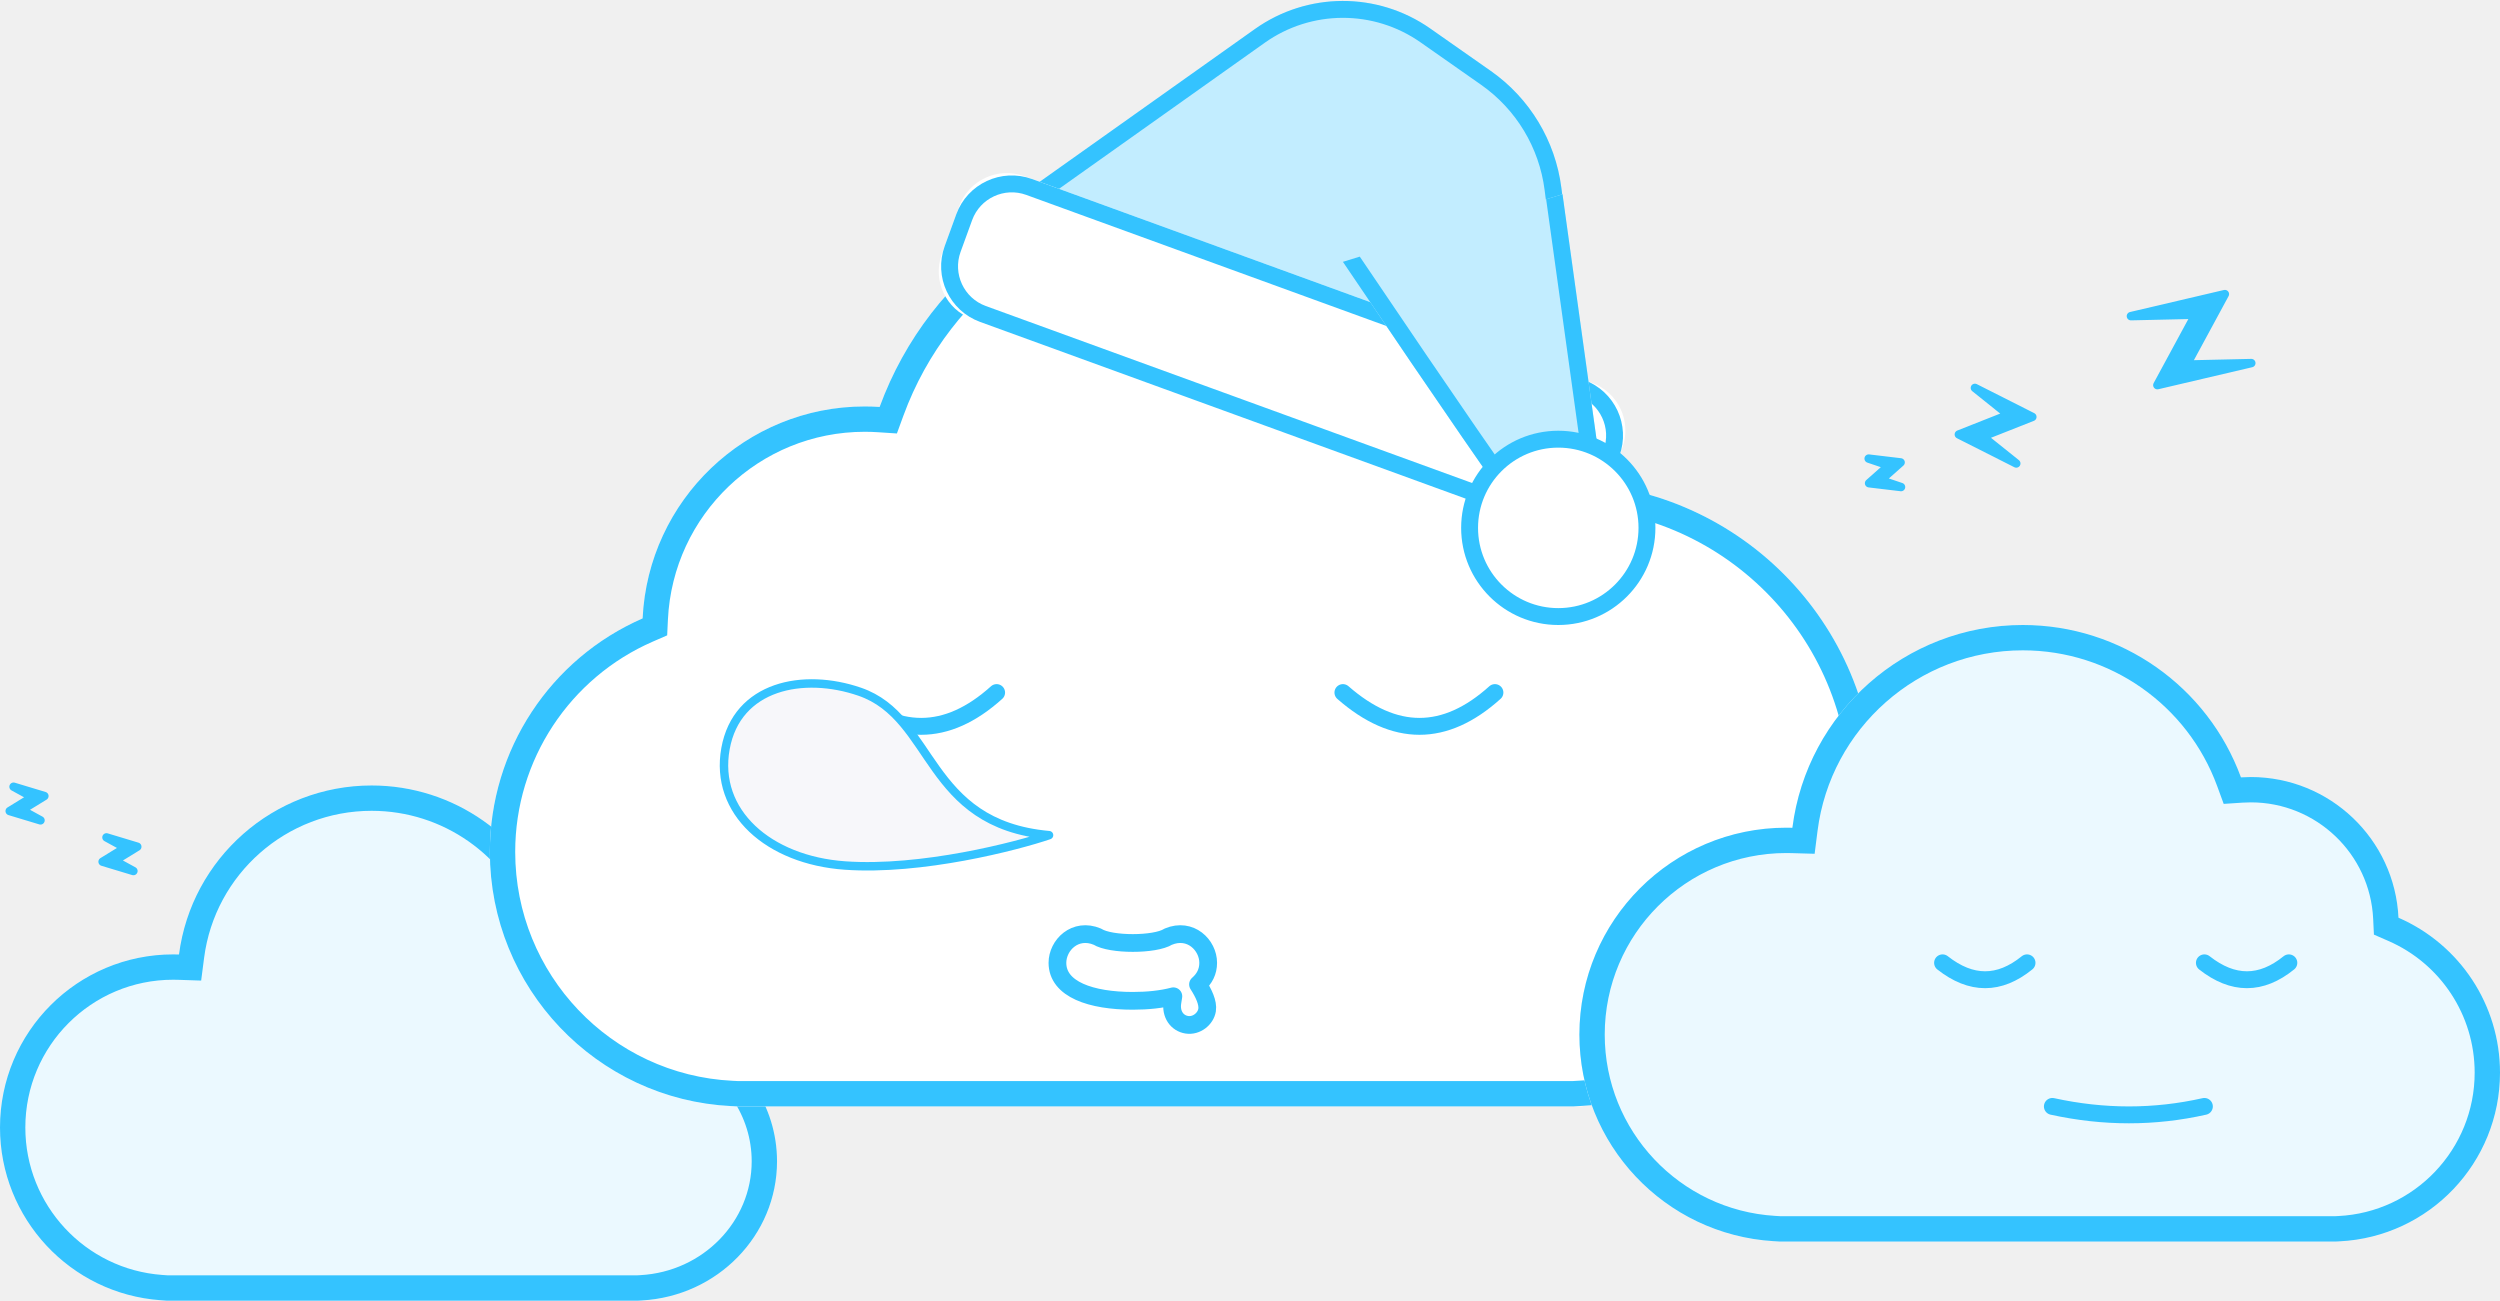
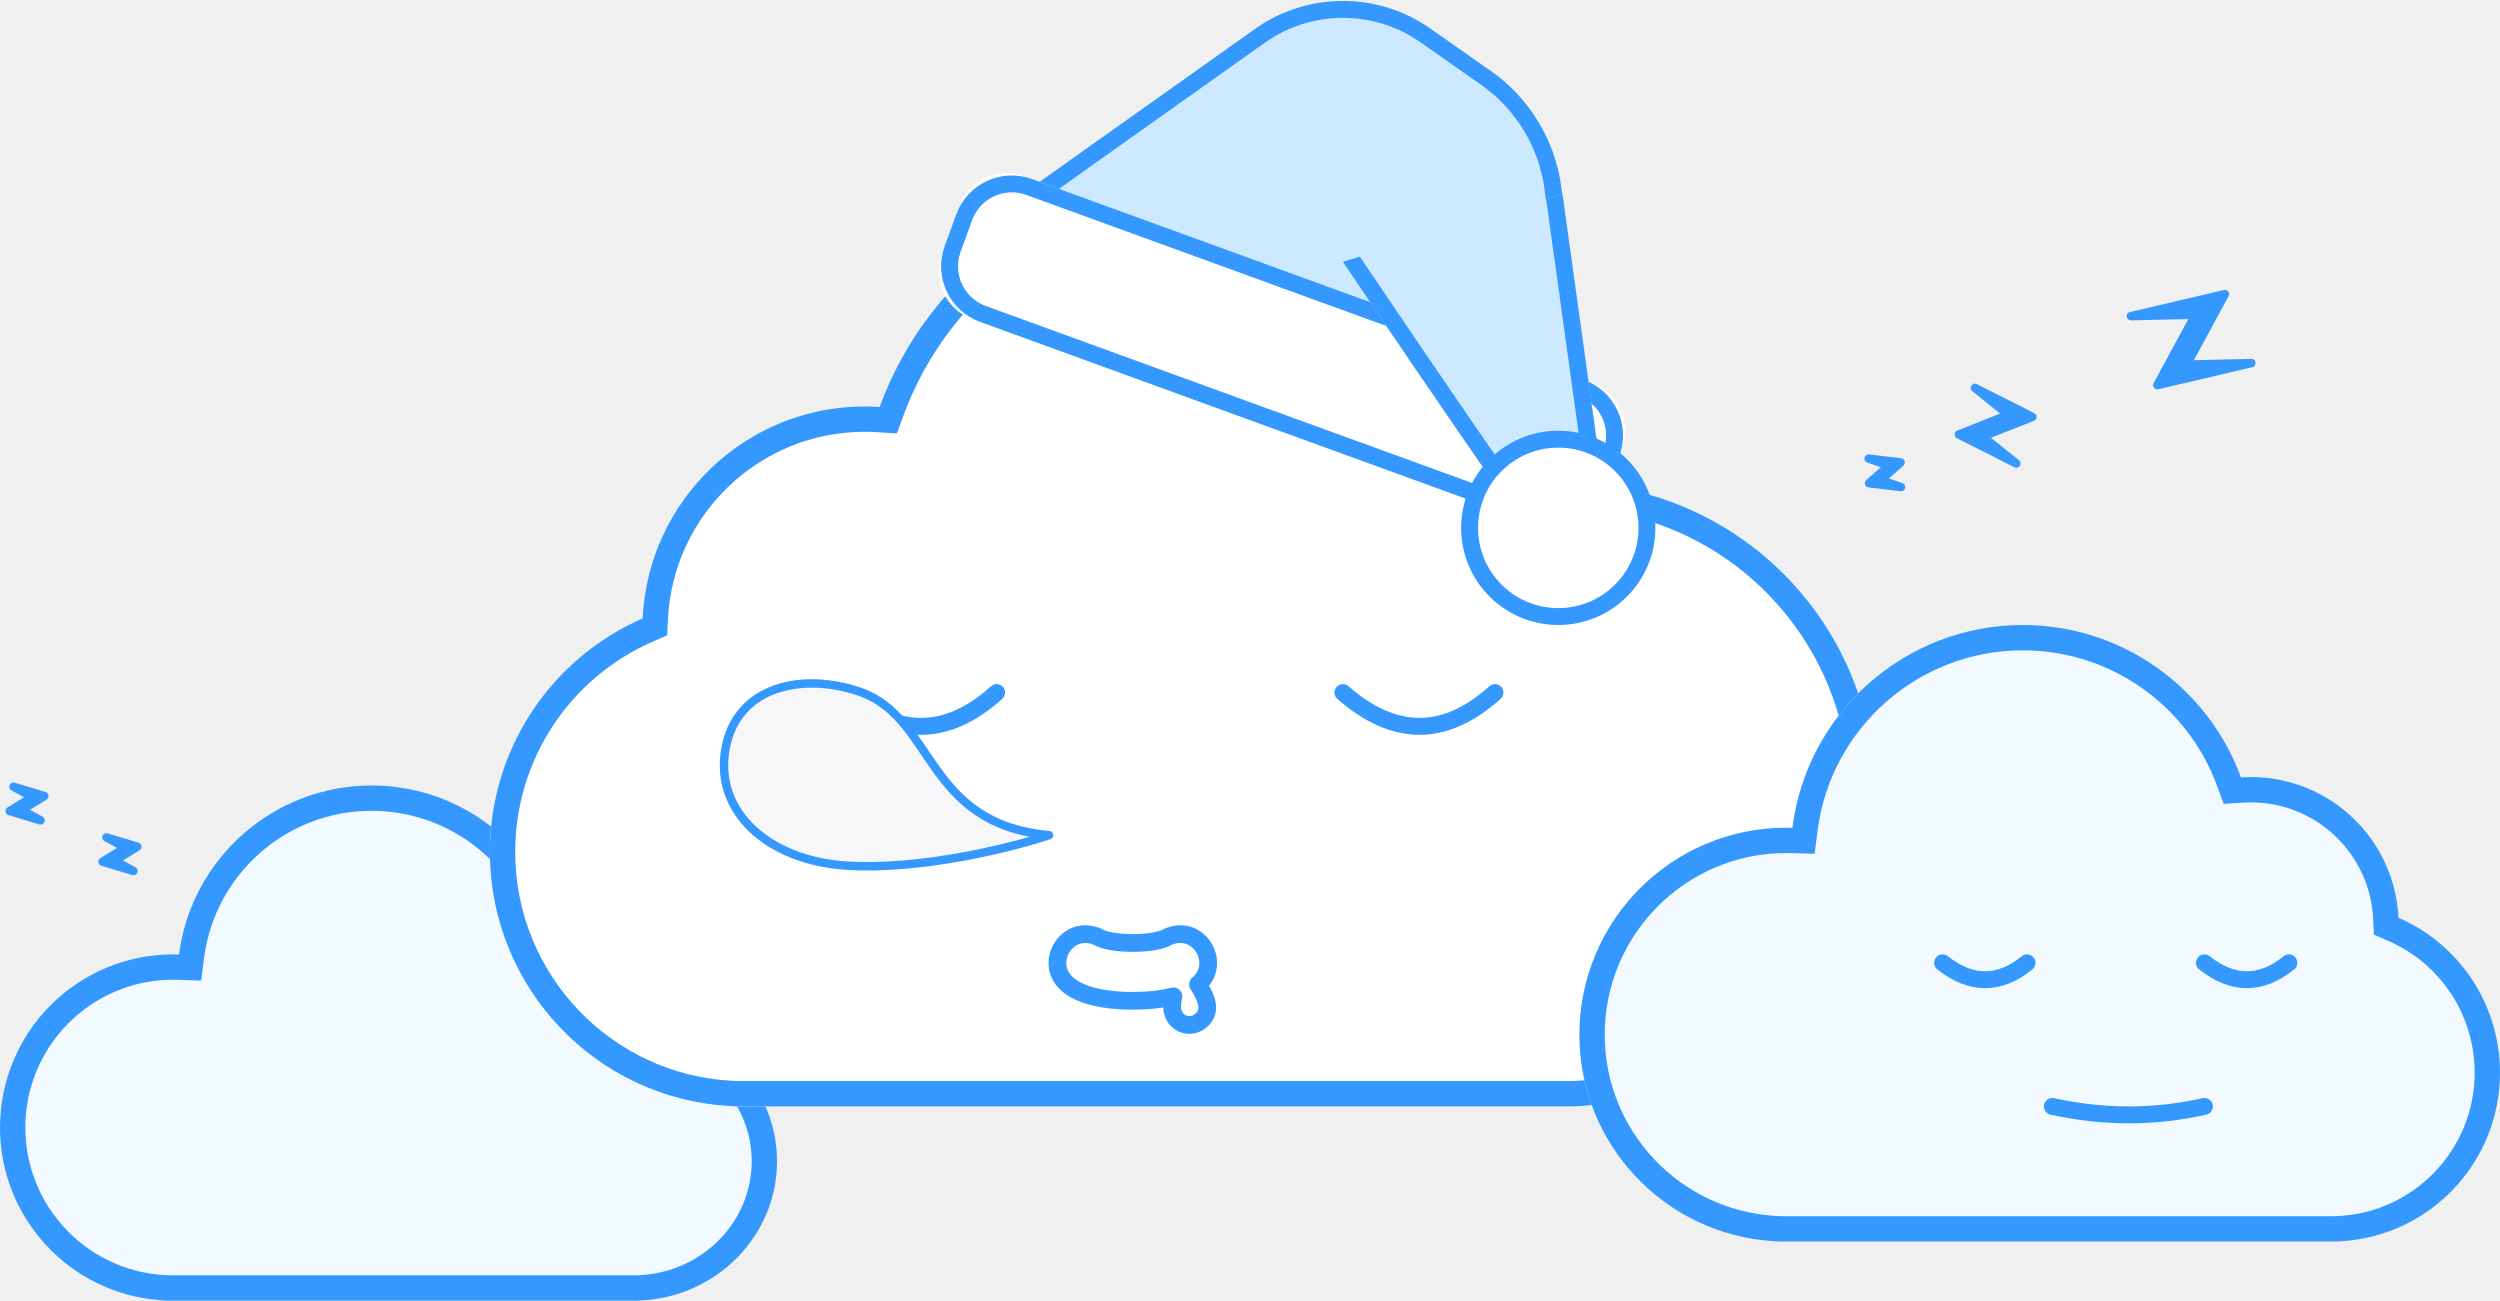
<svg xmlns="http://www.w3.org/2000/svg" xmlns:xlink="http://www.w3.org/1999/xlink" viewBox="0 0 296 154" version="1.1" id="B1L2_gmCf">
-   <style>@-webkit-keyframes BJGxUhulmCz_SJZ259LAG_Animation{0%{-webkit-transform: scale(1, 1);transform: scale(1, 1);}38.33%{-webkit-transform: scale(1.14, 1.12);transform: scale(1.14, 1.12);}75%{-webkit-transform: scale(1, 1);transform: scale(1, 1);}100%{-webkit-transform: scale(1, 1);transform: scale(1, 1);}}@keyframes BJGxUhulmCz_SJZ259LAG_Animation{0%{-webkit-transform: scale(1, 1);transform: scale(1, 1);}38.33%{-webkit-transform: scale(1.14, 1.12);transform: scale(1.14, 1.12);}75%{-webkit-transform: scale(1, 1);transform: scale(1, 1);}100%{-webkit-transform: scale(1, 1);transform: scale(1, 1);}}@-webkit-keyframes BJbeIndgQAG_ryJhncICz_Animation{0%{-webkit-transform: scale(1.05, 1.05);transform: scale(1.05, 1.05);}38.33%{-webkit-transform: scale(1, 1);transform: scale(1, 1);}75%{-webkit-transform: scale(1.05, 1.05);transform: scale(1.05, 1.05);}100%{-webkit-transform: scale(1.05, 1.05);transform: scale(1.05, 1.05);}}@keyframes BJbeIndgQAG_ryJhncICz_Animation{0%{-webkit-transform: scale(1.05, 1.05);transform: scale(1.05, 1.05);}38.33%{-webkit-transform: scale(1, 1);transform: scale(1, 1);}75%{-webkit-transform: scale(1.05, 1.05);transform: scale(1.05, 1.05);}100%{-webkit-transform: scale(1.05, 1.05);transform: scale(1.05, 1.05);}}@-webkit-keyframes ryoU2uem0z_SJ5TWo8RG_Animation{0%{-webkit-transform: translate(0px, 0px);transform: translate(0px, 0px);}50%{-webkit-transform: translate(0px, 3px);transform: translate(0px, 3px);}100%{-webkit-transform: translate(0px, 0px);transform: translate(0px, 0px);}}@keyframes ryoU2uem0z_SJ5TWo8RG_Animation{0%{-webkit-transform: translate(0px, 0px);transform: translate(0px, 0px);}50%{-webkit-transform: translate(0px, 3px);transform: translate(0px, 3px);}100%{-webkit-transform: translate(0px, 0px);transform: translate(0px, 0px);}}#B1L2_gmCf *{-webkit-animation-duration: 2s;animation-duration: 2s;-webkit-animation-iteration-count: infinite;animation-iteration-count: infinite;-webkit-animation-timing-function: cubic-bezier(0, 0, 1, 1);animation-timing-function: cubic-bezier(0, 0, 1, 1);}#ryg8h_lmRG{stroke: none;stroke-width: 1;fill: none;}#Byb8n_gmAG{-webkit-transform:  translate(-534px, -230px);transform:  translate(-534px, -230px);}#ByzU3dxXCG{-webkit-transform:  translate(534px, 218px);transform:  translate(534px, 218px);}#SkELndgXCf{fill: #EBF9FF;}#SyrLhOlXAG{stroke: #34C3FF;stroke-width: 3;}#B1LU2Og7AM{stroke: #34C3FF;fill: #34C3FF;-webkit-transform:  translate(223.1651px, 67.98205px) scale(-1, 1) rotate(60deg) translate(-223.1651px, -67.98205px);transform:  translate(223.1651px, 67.98205px) scale(-1, 1) rotate(60deg) translate(-223.1651px, -67.98205px);}#S1P8ndxQRG{stroke: #34C3FF;fill: #34C3FF;-webkit-transform:  translate(14.20069px, 113.1391px) scale(-1, 1) rotate(50deg) translate(-14.20069px, -113.1391px);transform:  translate(14.20069px, 113.1391px) scale(-1, 1) rotate(50deg) translate(-14.20069px, -113.1391px);}#rJd8nOxX0z{stroke: #34C3FF;fill: #34C3FF;-webkit-transform:  translate(3.200686px, 107.1391px) scale(-1, 1) rotate(50deg) translate(-3.200686px, -107.1391px);transform:  translate(3.200686px, 107.1391px) scale(-1, 1) rotate(50deg) translate(-3.200686px, -107.1391px);}#HyY83OlX0G{stroke: #34C3FF;fill: #34C3FF;-webkit-transform:  translate(236.2781px, 62.40137px) scale(-1, 1) rotate(40deg) translate(-236.2781px, -62.40137px);transform:  translate(236.2781px, 62.40137px) scale(-1, 1) rotate(40deg) translate(-236.2781px, -62.40137px);}#H15I3_emRM{stroke: #34C3FF;fill: #34C3FF;-webkit-transform:  translate(259.4279px, 52.21121px) scale(-1, 1) rotate(80deg) translate(-259.4279px, -52.21121px);transform:  translate(259.4279px, 52.21121px) scale(-1, 1) rotate(80deg) translate(-259.4279px, -52.21121px);}#ryoU2uem0z{-webkit-transform:  translate(58px, 0px);transform:  translate(58px, 0px);}#H1hL3_lQ0z{-webkit-transform:  translate(82px, 88px) scale(-1, 1) translate(-82px, -88px);transform:  translate(82px, 88px) scale(-1, 1) translate(-82px, -88px);}#rka8n_eQAf{fill: #FFFFFF;}#HJAI3_lXRf{stroke: #34C3FF;stroke-width: 3;}#SyJgLnulX0M{stroke: #34C3FF;stroke-width: 2;-webkit-transform:  translate(51px, 96px) scale(1, -1) translate(-51px, -96px);transform:  translate(51px, 96px) scale(1, -1) translate(-51px, -96px);}#rJee82Oe70f{stroke: #34C3FF;stroke-width: 2;-webkit-transform:  translate(110px, 96px) scale(1, -1) translate(-110px, -96px);transform:  translate(110px, 96px) scale(1, -1) translate(-110px, -96px);}#BJbeIndgQAG{stroke: #34C3FF;stroke-width: 2;}#BJGxUhulmCz{stroke: #34C3FF;fill: #F7F7FA;-webkit-transform:  translate(47.02143px, 105.7329px) rotate(17deg) translate(-47.02143px, -105.7329px);transform:  translate(47.02143px, 105.7329px) rotate(17deg) translate(-47.02143px, -105.7329px);}#HyQg82ulm0f{-webkit-transform:  translate(51px, 0px);transform:  translate(51px, 0px);}#S14xU3_xXCz{-webkit-transform:  translate(50.54008px, 34.50554px) rotate(20deg) translate(-50.54008px, -34.50554px);transform:  translate(50.54008px, 34.50554px) rotate(20deg) translate(-50.54008px, -34.50554px);}#S1SlL2OgXCM{fill: #C2EDFF;}#HJUlUhdgmRf{stroke: #34C3FF;stroke-width: 2;}#SkveI2dgQCG{-webkit-transform:  translate(42.79769px, 53.54998px) rotate(20deg) translate(-42.79769px, -53.54998px);transform:  translate(42.79769px, 53.54998px) rotate(20deg) translate(-42.79769px, -53.54998px);}#HkugIh_emCf{fill: #FFFFFF;}#BJYgL2dlQCG{stroke: #34C3FF;stroke-width: 2;}#HJ5lU2OgXCG{fill: #C2EDFF;}#H1olL3uxmRM{fill: #34C3FF;}#rk3gInOemRM{stroke: #34C3FF;stroke-width: 2;fill: #FFFFFF;}#SyplL2_x70M{-webkit-transform:  translate(187px, 86px);transform:  translate(187px, 86px);}#HyyZ82uxmRz{fill: #EBF9FF;}#rylWIhuxm0f{stroke: #34C3FF;stroke-width: 3;}#S1Z-U2ulQAG{stroke: #34C3FF;stroke-width: 2;-webkit-transform:  translate(65px, 57.5px) scale(1, -1) translate(-65px, -57.5px);transform:  translate(65px, 57.5px) scale(1, -1) translate(-65px, -57.5px);}#rJGW82dxXCz{stroke: #34C3FF;stroke-width: 2;-webkit-transform:  translate(48px, 41px) scale(1, -1) translate(-48px, -41px);transform:  translate(48px, 41px) scale(1, -1) translate(-48px, -41px);}#BJXbLn_lX0f{stroke: #34C3FF;stroke-width: 2;-webkit-transform:  translate(79px, 41px) scale(1, -1) translate(-79px, -41px);transform:  translate(79px, 41px) scale(1, -1) translate(-79px, -41px);}#B1LU2Og7AM_rJSaevbym{-webkit-transform-origin: 50% 50%;transform-origin: 50% 50%;transform-box: fill-box;-webkit-transform: scale(1, 1);transform: scale(1, 1);}#B1LU2Og7AM_rJY0lPZJ7{-webkit-transform-origin: 50% 50%;transform-origin: 50% 50%;transform-box: fill-box;-webkit-transform: translate(0px, 0px);transform: translate(0px, 0px);}#B1LU2Og7AM_B1TyzvW1Q{-webkit-transform-origin: 50% 50%;transform-origin: 50% 50%;transform-box: fill-box;-webkit-transform: rotate(0deg);transform: rotate(0deg);}#ryoU2uem0z_SJ5TWo8RG{-webkit-animation-name: ryoU2uem0z_SJ5TWo8RG_Animation;animation-name: ryoU2uem0z_SJ5TWo8RG_Animation;-webkit-transform-origin: 50% 50%;transform-origin: 50% 50%;transform-box: fill-box;-webkit-transform: translate(0px, 0px);transform: translate(0px, 0px);}#BJbeIndgQAG_ryJhncICz{-webkit-animation-name: BJbeIndgQAG_ryJhncICz_Animation;animation-name: BJbeIndgQAG_ryJhncICz_Animation;-webkit-transform-origin: 0% 50%;transform-origin: 0% 50%;transform-box: fill-box;-webkit-transform: scale(1.05, 1.05);transform: scale(1.05, 1.05);}#BJGxUhulmCz_SJZ259LAG{-webkit-animation-name: BJGxUhulmCz_SJZ259LAG_Animation;animation-name: BJGxUhulmCz_SJZ259LAG_Animation;-webkit-animation-timing-function: cubic-bezier(0.42, 0, 1, 1);animation-timing-function: cubic-bezier(0.42, 0, 1, 1);-webkit-transform-origin: 100% 50%;transform-origin: 100% 50%;transform-box: fill-box;-webkit-transform: scale(1, 1);transform: scale(1, 1);}</style>
+   <style>@-webkit-keyframes BJGxUhulmCz_SJZ259LAG_Animation{0%{-webkit-transform: scale(1, 1);transform: scale(1, 1);}38.33%{-webkit-transform: scale(1.14, 1.12);transform: scale(1.14, 1.12);}75%{-webkit-transform: scale(1, 1);transform: scale(1, 1);}100%{-webkit-transform: scale(1, 1);transform: scale(1, 1);}}@keyframes BJGxUhulmCz_SJZ259LAG_Animation{0%{-webkit-transform: scale(1, 1);transform: scale(1, 1);}38.33%{-webkit-transform: scale(1.14, 1.12);transform: scale(1.14, 1.12);}75%{-webkit-transform: scale(1, 1);transform: scale(1, 1);}100%{-webkit-transform: scale(1, 1);transform: scale(1, 1);}}@-webkit-keyframes BJbeIndgQAG_ryJhncICz_Animation{0%{-webkit-transform: scale(1.05, 1.05);transform: scale(1.05, 1.05);}38.33%{-webkit-transform: scale(1, 1);transform: scale(1, 1);}75%{-webkit-transform: scale(1.05, 1.05);transform: scale(1.05, 1.05);}100%{-webkit-transform: scale(1.05, 1.05);transform: scale(1.05, 1.05);}}@keyframes BJbeIndgQAG_ryJhncICz_Animation{0%{-webkit-transform: scale(1.05, 1.05);transform: scale(1.05, 1.05);}38.33%{-webkit-transform: scale(1, 1);transform: scale(1, 1);}75%{-webkit-transform: scale(1.05, 1.05);transform: scale(1.05, 1.05);}100%{-webkit-transform: scale(1.05, 1.05);transform: scale(1.05, 1.05);}}@-webkit-keyframes ryoU2uem0z_SJ5TWo8RG_Animation{0%{-webkit-transform: translate(0px, 0px);transform: translate(0px, 0px);}50%{-webkit-transform: translate(0px, 3px);transform: translate(0px, 3px);}100%{-webkit-transform: translate(0px, 0px);transform: translate(0px, 0px);}}@keyframes ryoU2uem0z_SJ5TWo8RG_Animation{0%{-webkit-transform: translate(0px, 0px);transform: translate(0px, 0px);}50%{-webkit-transform: translate(0px, 3px);transform: translate(0px, 3px);}100%{-webkit-transform: translate(0px, 0px);transform: translate(0px, 0px);}}#B1L2_gmCf *{-webkit-animation-duration: 2s;animation-duration: 2s;-webkit-animation-iteration-count: infinite;animation-iteration-count: infinite;-webkit-animation-timing-function: cubic-bezier(0, 0, 1, 1);animation-timing-function: cubic-bezier(0, 0, 1, 1);}#ryg8h_lmRG{stroke: none;stroke-width: 1;fill: none;}#Byb8n_gmAG{-webkit-transform:  translate(-534px, -230px);transform:  translate(-534px, -230px);}#ByzU3dxXCG{-webkit-transform:  translate(534px, 218px);transform:  translate(534px, 218px);}#SkELndgXCf{fill: #f2faff;}#SyrLhOlXAG{stroke: #3498ff;stroke-width: 3;}#B1LU2Og7AM{stroke: #3498ff;fill: #3498ff;-webkit-transform:  translate(223.1651px, 67.98205px) scale(-1, 1) rotate(60deg) translate(-223.1651px, -67.98205px);transform:  translate(223.1651px, 67.98205px) scale(-1, 1) rotate(60deg) translate(-223.1651px, -67.98205px);}#S1P8ndxQRG{stroke: #3498ff;fill: #3498ff;-webkit-transform:  translate(14.20069px, 113.1391px) scale(-1, 1) rotate(50deg) translate(-14.20069px, -113.1391px);transform:  translate(14.20069px, 113.1391px) scale(-1, 1) rotate(50deg) translate(-14.20069px, -113.1391px);}#rJd8nOxX0z{stroke: #3498ff;fill: #3498ff;-webkit-transform:  translate(3.200686px, 107.1391px) scale(-1, 1) rotate(50deg) translate(-3.200686px, -107.1391px);transform:  translate(3.200686px, 107.1391px) scale(-1, 1) rotate(50deg) translate(-3.200686px, -107.1391px);}#HyY83OlX0G{stroke: #3498ff;fill: #3498ff;-webkit-transform:  translate(236.2781px, 62.40137px) scale(-1, 1) rotate(40deg) translate(-236.2781px, -62.40137px);transform:  translate(236.2781px, 62.40137px) scale(-1, 1) rotate(40deg) translate(-236.2781px, -62.40137px);}#H15I3_emRM{stroke: #3498ff;fill: #3498ff;-webkit-transform:  translate(259.4279px, 52.21121px) scale(-1, 1) rotate(80deg) translate(-259.4279px, -52.21121px);transform:  translate(259.4279px, 52.21121px) scale(-1, 1) rotate(80deg) translate(-259.4279px, -52.21121px);}#ryoU2uem0z{-webkit-transform:  translate(58px, 0px);transform:  translate(58px, 0px);}#H1hL3_lQ0z{-webkit-transform:  translate(82px, 88px) scale(-1, 1) translate(-82px, -88px);transform:  translate(82px, 88px) scale(-1, 1) translate(-82px, -88px);}#rka8n_eQAf{fill: #FFFFFF;}#HJAI3_lXRf{stroke: #3498ff;stroke-width: 3;}#SyJgLnulX0M{stroke: #3498ff;stroke-width: 2;-webkit-transform:  translate(51px, 96px) scale(1, -1) translate(-51px, -96px);transform:  translate(51px, 96px) scale(1, -1) translate(-51px, -96px);}#rJee82Oe70f{stroke: #3498ff;stroke-width: 2;-webkit-transform:  translate(110px, 96px) scale(1, -1) translate(-110px, -96px);transform:  translate(110px, 96px) scale(1, -1) translate(-110px, -96px);}#BJbeIndgQAG{stroke: #3498ff;stroke-width: 2;}#BJGxUhulmCz{stroke: #3498ff;fill: #F7F7FA;-webkit-transform:  translate(47.02143px, 105.7329px) rotate(17deg) translate(-47.02143px, -105.7329px);transform:  translate(47.02143px, 105.7329px) rotate(17deg) translate(-47.02143px, -105.7329px);}#HyQg82ulm0f{-webkit-transform:  translate(51px, 0px);transform:  translate(51px, 0px);}#S14xU3_xXCz{-webkit-transform:  translate(50.54008px, 34.50554px) rotate(20deg) translate(-50.54008px, -34.50554px);transform:  translate(50.54008px, 34.50554px) rotate(20deg) translate(-50.54008px, -34.50554px);}#S1SlL2OgXCM{fill: #cce9ff;}#HJUlUhdgmRf{stroke: #3498ff;stroke-width: 2;}#SkveI2dgQCG{-webkit-transform:  translate(42.79769px, 53.54998px) rotate(20deg) translate(-42.79769px, -53.54998px);transform:  translate(42.79769px, 53.54998px) rotate(20deg) translate(-42.79769px, -53.54998px);}#HkugIh_emCf{fill: #FFFFFF;}#BJYgL2dlQCG{stroke: #3498ff;stroke-width: 2;}#HJ5lU2OgXCG{fill: #cce9ff;}#H1olL3uxmRM{fill: #3498ff;}#rk3gInOemRM{stroke: #3498ff;stroke-width: 2;fill: #FFFFFF;}#SyplL2_x70M{-webkit-transform:  translate(187px, 86px);transform:  translate(187px, 86px);}#HyyZ82uxmRz{fill: #f2faff;}#rylWIhuxm0f{stroke: #3498ff;stroke-width: 3;}#S1Z-U2ulQAG{stroke: #3498ff;stroke-width: 2;-webkit-transform:  translate(65px, 57.5px) scale(1, -1) translate(-65px, -57.5px);transform:  translate(65px, 57.5px) scale(1, -1) translate(-65px, -57.5px);}#rJGW82dxXCz{stroke: #3498ff;stroke-width: 2;-webkit-transform:  translate(48px, 41px) scale(1, -1) translate(-48px, -41px);transform:  translate(48px, 41px) scale(1, -1) translate(-48px, -41px);}#BJXbLn_lX0f{stroke: #3498ff;stroke-width: 2;-webkit-transform:  translate(79px, 41px) scale(1, -1) translate(-79px, -41px);transform:  translate(79px, 41px) scale(1, -1) translate(-79px, -41px);}#B1LU2Og7AM_rJSaevbym{-webkit-transform-origin: 50% 50%;transform-origin: 50% 50%;transform-box: fill-box;-webkit-transform: scale(1, 1);transform: scale(1, 1);}#B1LU2Og7AM_rJY0lPZJ7{-webkit-transform-origin: 50% 50%;transform-origin: 50% 50%;transform-box: fill-box;-webkit-transform: translate(0px, 0px);transform: translate(0px, 0px);}#B1LU2Og7AM_B1TyzvW1Q{-webkit-transform-origin: 50% 50%;transform-origin: 50% 50%;transform-box: fill-box;-webkit-transform: rotate(0deg);transform: rotate(0deg);}#ryoU2uem0z_SJ5TWo8RG{-webkit-animation-name: ryoU2uem0z_SJ5TWo8RG_Animation;animation-name: ryoU2uem0z_SJ5TWo8RG_Animation;-webkit-transform-origin: 50% 50%;transform-origin: 50% 50%;transform-box: fill-box;-webkit-transform: translate(0px, 0px);transform: translate(0px, 0px);}#BJbeIndgQAG_ryJhncICz{-webkit-animation-name: BJbeIndgQAG_ryJhncICz_Animation;animation-name: BJbeIndgQAG_ryJhncICz_Animation;-webkit-transform-origin: 0% 50%;transform-origin: 0% 50%;transform-box: fill-box;-webkit-transform: scale(1.05, 1.05);transform: scale(1.05, 1.05);}#BJGxUhulmCz_SJZ259LAG{-webkit-animation-name: BJGxUhulmCz_SJZ259LAG_Animation;animation-name: BJGxUhulmCz_SJZ259LAG_Animation;-webkit-animation-timing-function: cubic-bezier(0.42, 0, 1, 1);animation-timing-function: cubic-bezier(0.42, 0, 1, 1);-webkit-transform-origin: 100% 50%;transform-origin: 100% 50%;transform-box: fill-box;-webkit-transform: scale(1, 1);transform: scale(1, 1);}</style>
  <defs>
    <path d="M19,165.946 C8.378,165.178 0,156.317 0,145.5 C0,134.178 9.178,125 20.5,125 C20.732,125 20.963,125.004 21.192,125.011 C22.657,113.721 32.31,105 44,105 C53.913,105 62.361,111.271 65.594,120.063 C66.057,120.021 66.526,120 67,120 C75.27,120 81.977,126.47 82,134.459 C87.897,137.049 92,142.809 92,149.5 C92,158.287 84.923,165.47 76,165.972 L76,166 L19,166 L19,165.946 Z" id="path-1" />
    <path d="M34.606,142.932 C15.298,141.764 0,125.712 0,106.082 C0,85.693 16.504,69.164 36.862,69.164 C37.224,69.164 37.585,69.17 37.945,69.18 C40.525,48.777 57.918,33 78.991,33 C96.84,33 112.05,44.319 117.853,60.181 C118.435,60.143 119.023,60.123 119.615,60.123 C133.73,60.123 145.252,71.248 145.915,85.221 C156.559,89.864 164,100.493 164,112.863 C164,129.002 151.333,142.178 135.413,142.963 L135.413,143 L34.606,143 L34.606,142.932 Z" id="path-2" />
    <path d="M53.199,13.177 L61.658,15.447 C67.1,16.907 71.673,20.596 74.253,25.605 L84.071,44.667 C86.347,49.086 84.61,54.513 80.191,56.789 C78.917,57.446 77.504,57.788 76.07,57.788 L17.384,57.788 C14.623,57.788 12.384,55.55 12.384,52.788 C12.384,51.773 12.693,50.782 13.27,49.947 L33.722,20.333 C38.048,14.069 45.847,11.203 53.199,13.177 Z" id="path-3" />
    <rect id="path-4" x="1.017" y="44.55" width="83.561" height="18" rx="6" />
    <path d="M23,72.955 C10.168,72.18 0,61.527 0,48.5 C0,34.969 10.969,24 24.5,24 C24.741,24 24.98,24.003 25.219,24.01 C26.934,10.47 38.494,0 52.5,0 C64.363,0 74.472,7.512 78.329,18.039 C78.716,18.013 79.107,18 79.5,18 C88.882,18 96.539,25.383 96.98,34.655 C104.054,37.737 109,44.791 109,53 C109,63.71 100.581,72.454 90,72.975 L90,73 L23,73 L23,72.955 Z" id="path-5" />
  </defs>
  <g id="ryg8h_lmRG" fill-rule="evenodd">
    <g id="Byb8n_gmAG">
      <g id="ByzU3dxXCG">
        <g id="H1XUhdgmCM">
          <use fill-rule="evenodd" xlink:href="#path-1" id="SkELndgXCf" />
          <path d="M19.801,164.5 L75.459,164.5 L75.916,164.474 C84.092,164.014 90.5,157.445 90.5,149.5 C90.5,143.561 86.899,138.249 81.397,135.833 L80.503,135.44 L80.5,134.464 C80.48,127.311 74.453,121.5 67,121.5 C66.573,121.5 66.149,121.519 65.728,121.557 L64.583,121.66 L64.186,120.581 C61.101,112.191 53.088,106.5 44,106.5 C33.166,106.5 24.061,114.559 22.68,125.204 L22.505,126.556 L21.143,126.511 C20.929,126.504 20.715,126.5 20.5,126.5 C10.007,126.5 1.5,135.007 1.5,145.5 C1.5,155.476 9.216,163.734 19.108,164.45 L19.801,164.5 Z" id="SyrLhOlXAG" />
        </g>
        <polygon id="B1LU2Og7AM" stroke-linecap="round" stroke-linejoin="round" points="222.665 65.482 222.165 67.982 225.165 66.982 223.665 70.482 224.165 67.982 221.165 68.982" />
        <polygon id="S1P8ndxQRG" stroke-linecap="round" stroke-linejoin="round" points="13.701 110.639 13.201 113.139 16.201 112.139 14.701 115.639 15.201 113.139 12.201 114.139" />
        <polygon id="rJd8nOxX0z" stroke-linecap="round" stroke-linejoin="round" points="2.701 104.639 2.201 107.139 5.201 106.139 3.701 109.639 4.201 107.139 1.201 108.139" />
        <polygon id="HyY83OlX0G" stroke-linecap="round" stroke-linejoin="round" points="235.278 57.401 234.278 62.401 240.278 60.401 237.278 67.401 238.278 62.401 232.278 64.401" />
        <polygon id="H15I3_emRM" stroke-linecap="round" stroke-linejoin="round" points="257.928 44.711 256.428 52.211 265.428 49.211 260.928 59.711 262.428 52.211 253.428 55.211" />
        <g id="ryoU2uem0z_SJ5TWo8RG" data-animator-group="true" data-animator-type="0">
          <g id="ryoU2uem0z">
            <g id="H1hL3_lQ0z">
              <use fill-rule="evenodd" xlink:href="#path-2" id="rka8n_eQAf" />
              <path d="M35.776,141.5 L134.625,141.5 L135.339,141.465 C150.517,140.716 162.5,128.146 162.5,112.863 C162.5,101.359 155.665,91.111 145.315,86.595 L144.461,86.223 L144.417,85.292 C143.789,72.07 132.881,61.623 119.615,61.623 C119.058,61.623 118.504,61.642 117.952,61.678 L116.83,61.752 L116.444,60.697 C110.734,45.09 95.861,34.5 78.991,34.5 C58.852,34.5 41.941,49.536 39.433,69.368 L39.262,70.719 L37.901,70.679 C37.556,70.669 37.209,70.664 36.862,70.664 C17.333,70.664 1.5,86.521 1.5,106.082 C1.5,124.836 16.097,140.31 34.696,141.435 L35.776,141.5 Z" id="HJAI3_lXRf" />
            </g>
            <path d="M42,98 C45.049,95.333 48.072,94 51.067,94 C54.063,94 57.04,95.333 60,98" id="SyJgLnulX0M" stroke-linecap="round" />
            <path d="M101,98 C104.049,95.333 107.072,94 110.067,94 C113.063,94 116.04,95.333 119,98" id="rJee82Oe70f" stroke-linecap="round" />
            <g id="BJbeIndgQAG_ryJhncICz" data-animator-group="true" data-animator-type="2">
              <path d="M79.852,122.433 C80.497,123.428 81.005,124.512 80.877,125.321 C80.721,126.309 79.68,127.156 78.589,126.983 C77.498,126.811 76.75,125.806 76.966,124.442 C77.025,124.074 77.053,123.894 77.073,123.769 C75.753,124.119 74.184,124.284 72.5,124.284 C67.806,124.284 64,123 64,120 C64,118 66,116 68.5,117.048 C70,118 75,118 76.5,117.048 C79,116 81,118.001 81,120 C81,120.994 80.582,121.8 79.852,122.433 Z" id="BJbeIndgQAG" stroke-linecap="round" stroke-linejoin="round" />
            </g>
            <g id="BJGxUhulmCz_SJZ259LAG" data-animator-group="true" data-animator-type="2">
              <path d="M44.821,115.55 C53.665,113.516 63.593,107.415 66.875,105.05 C52.432,108.085 49.896,95.692 40.468,95.362 C33.425,95.116 26.344,98.898 27.246,106.46 C28.148,114.023 35.978,117.585 44.821,115.55 Z" id="BJGxUhulmCz" stroke-linecap="round" stroke-linejoin="round" />
            </g>
            <g id="HyQg82ulm0f">
              <g id="S14xU3_xXCz">
                <use fill-rule="evenodd" xlink:href="#path-3" id="S1SlL2OgXCM" />
                <path d="M52.94,14.142 C45.996,12.279 38.631,14.985 34.545,20.901 L14.093,50.515 C13.631,51.183 13.384,51.976 13.384,52.788 C13.384,54.997 15.175,56.788 17.384,56.788 L76.07,56.788 C77.345,56.788 78.601,56.484 79.734,55.9 C83.661,53.877 85.206,49.053 83.182,45.125 L73.364,26.063 C70.913,21.304 66.568,17.8 61.398,16.413 L52.94,14.142 Z" id="HJUlUhdgmRf" />
              </g>
              <g id="SkveI2dgQCG">
                <use fill-rule="evenodd" xlink:href="#path-4" id="HkugIh_emCf" />
                <rect x="2.017" y="45.55" width="81.561" height="16" rx="6" id="BJYgL2dlQCG" />
              </g>
              <path d="M76,35 L81,71 C74.85,73.004 71.183,73.338 70,72 C68.817,70.662 62.15,60.996 50,43" id="HJ5lU2OgXCG" />
              <path d="M80.38,69.098 L79.019,71.275 L78.786,69.597 C79.295,69.445 79.827,69.279 80.38,69.098 Z M74.064,35.596 L76,35 L81,71 C74.85,73.004 71.183,73.338 70,72 C68.817,70.662 62.15,60.996 50,43 L51.998,42.385 C63.792,59.849 70.418,69.455 71.498,70.675 C71.479,70.653 71.545,70.687 71.759,70.731 C72.15,70.812 72.721,70.828 73.456,70.761 C74.804,70.639 76.586,70.252 78.786,69.597 L74.064,35.596 Z M80.38,69.098 L79.019,71.275 L78.786,69.597 C79.295,69.445 79.827,69.279 80.38,69.098 Z M74.064,35.596 L76,35 L81,71 C74.85,73.004 71.183,73.338 70,72 C68.817,70.662 62.15,60.996 50,43 L51.998,42.385 C63.792,59.849 70.418,69.455 71.498,70.675 C71.479,70.653 71.545,70.687 71.759,70.731 C72.15,70.812 72.721,70.828 73.456,70.761 C74.804,70.639 76.586,70.252 78.786,69.597 L74.064,35.596 Z" id="H1olL3uxmRM" fill-rule="nonzero" />
              <circle id="rk3gInOemRM" cx="75.5" cy="74.5" r="10.5" />
            </g>
          </g>
        </g>
        <g id="SyplL2_x70M">
          <g id="S1RgUhulXAf">
            <use fill-rule="evenodd" xlink:href="#path-5" id="HyyZ82uxmRz" />
            <path d="M23.793,71.5 L89.464,71.5 L89.926,71.477 C99.747,70.994 107.5,62.873 107.5,53 C107.5,45.568 103.078,38.948 96.381,36.031 L95.526,35.658 L95.482,34.727 C95.078,26.221 88.049,19.5 79.5,19.5 C79.141,19.5 78.784,19.512 78.428,19.535 L77.307,19.609 L76.921,18.555 C73.198,8.395 63.5,1.5 52.5,1.5 C39.369,1.5 28.342,11.289 26.707,24.199 L26.536,25.549 L25.176,25.51 C24.951,25.503 24.726,25.5 24.5,25.5 C11.797,25.5 1.5,35.797 1.5,48.5 C1.5,60.678 10.994,70.727 23.09,71.458 L23.793,71.5 Z" id="rylWIhuxm0f" />
          </g>
          <path d="M56,58 C59.049,57.333 62.072,57 65.067,57 C68.063,57 71.04,57.333 74,58" id="S1Z-U2ulQAG" stroke-linecap="round" />
          <path d="M43,42 C44.694,40.667 46.373,40 48.037,40 C49.701,40 51.356,40.667 53,42" id="rJGW82dxXCz" stroke-linecap="round" />
          <path d="M74,42 C75.694,40.667 77.373,40 79.037,40 C80.701,40 82.356,40.667 84,42" id="BJXbLn_lX0f" stroke-linecap="round" />
        </g>
      </g>
    </g>
  </g>
</svg>
